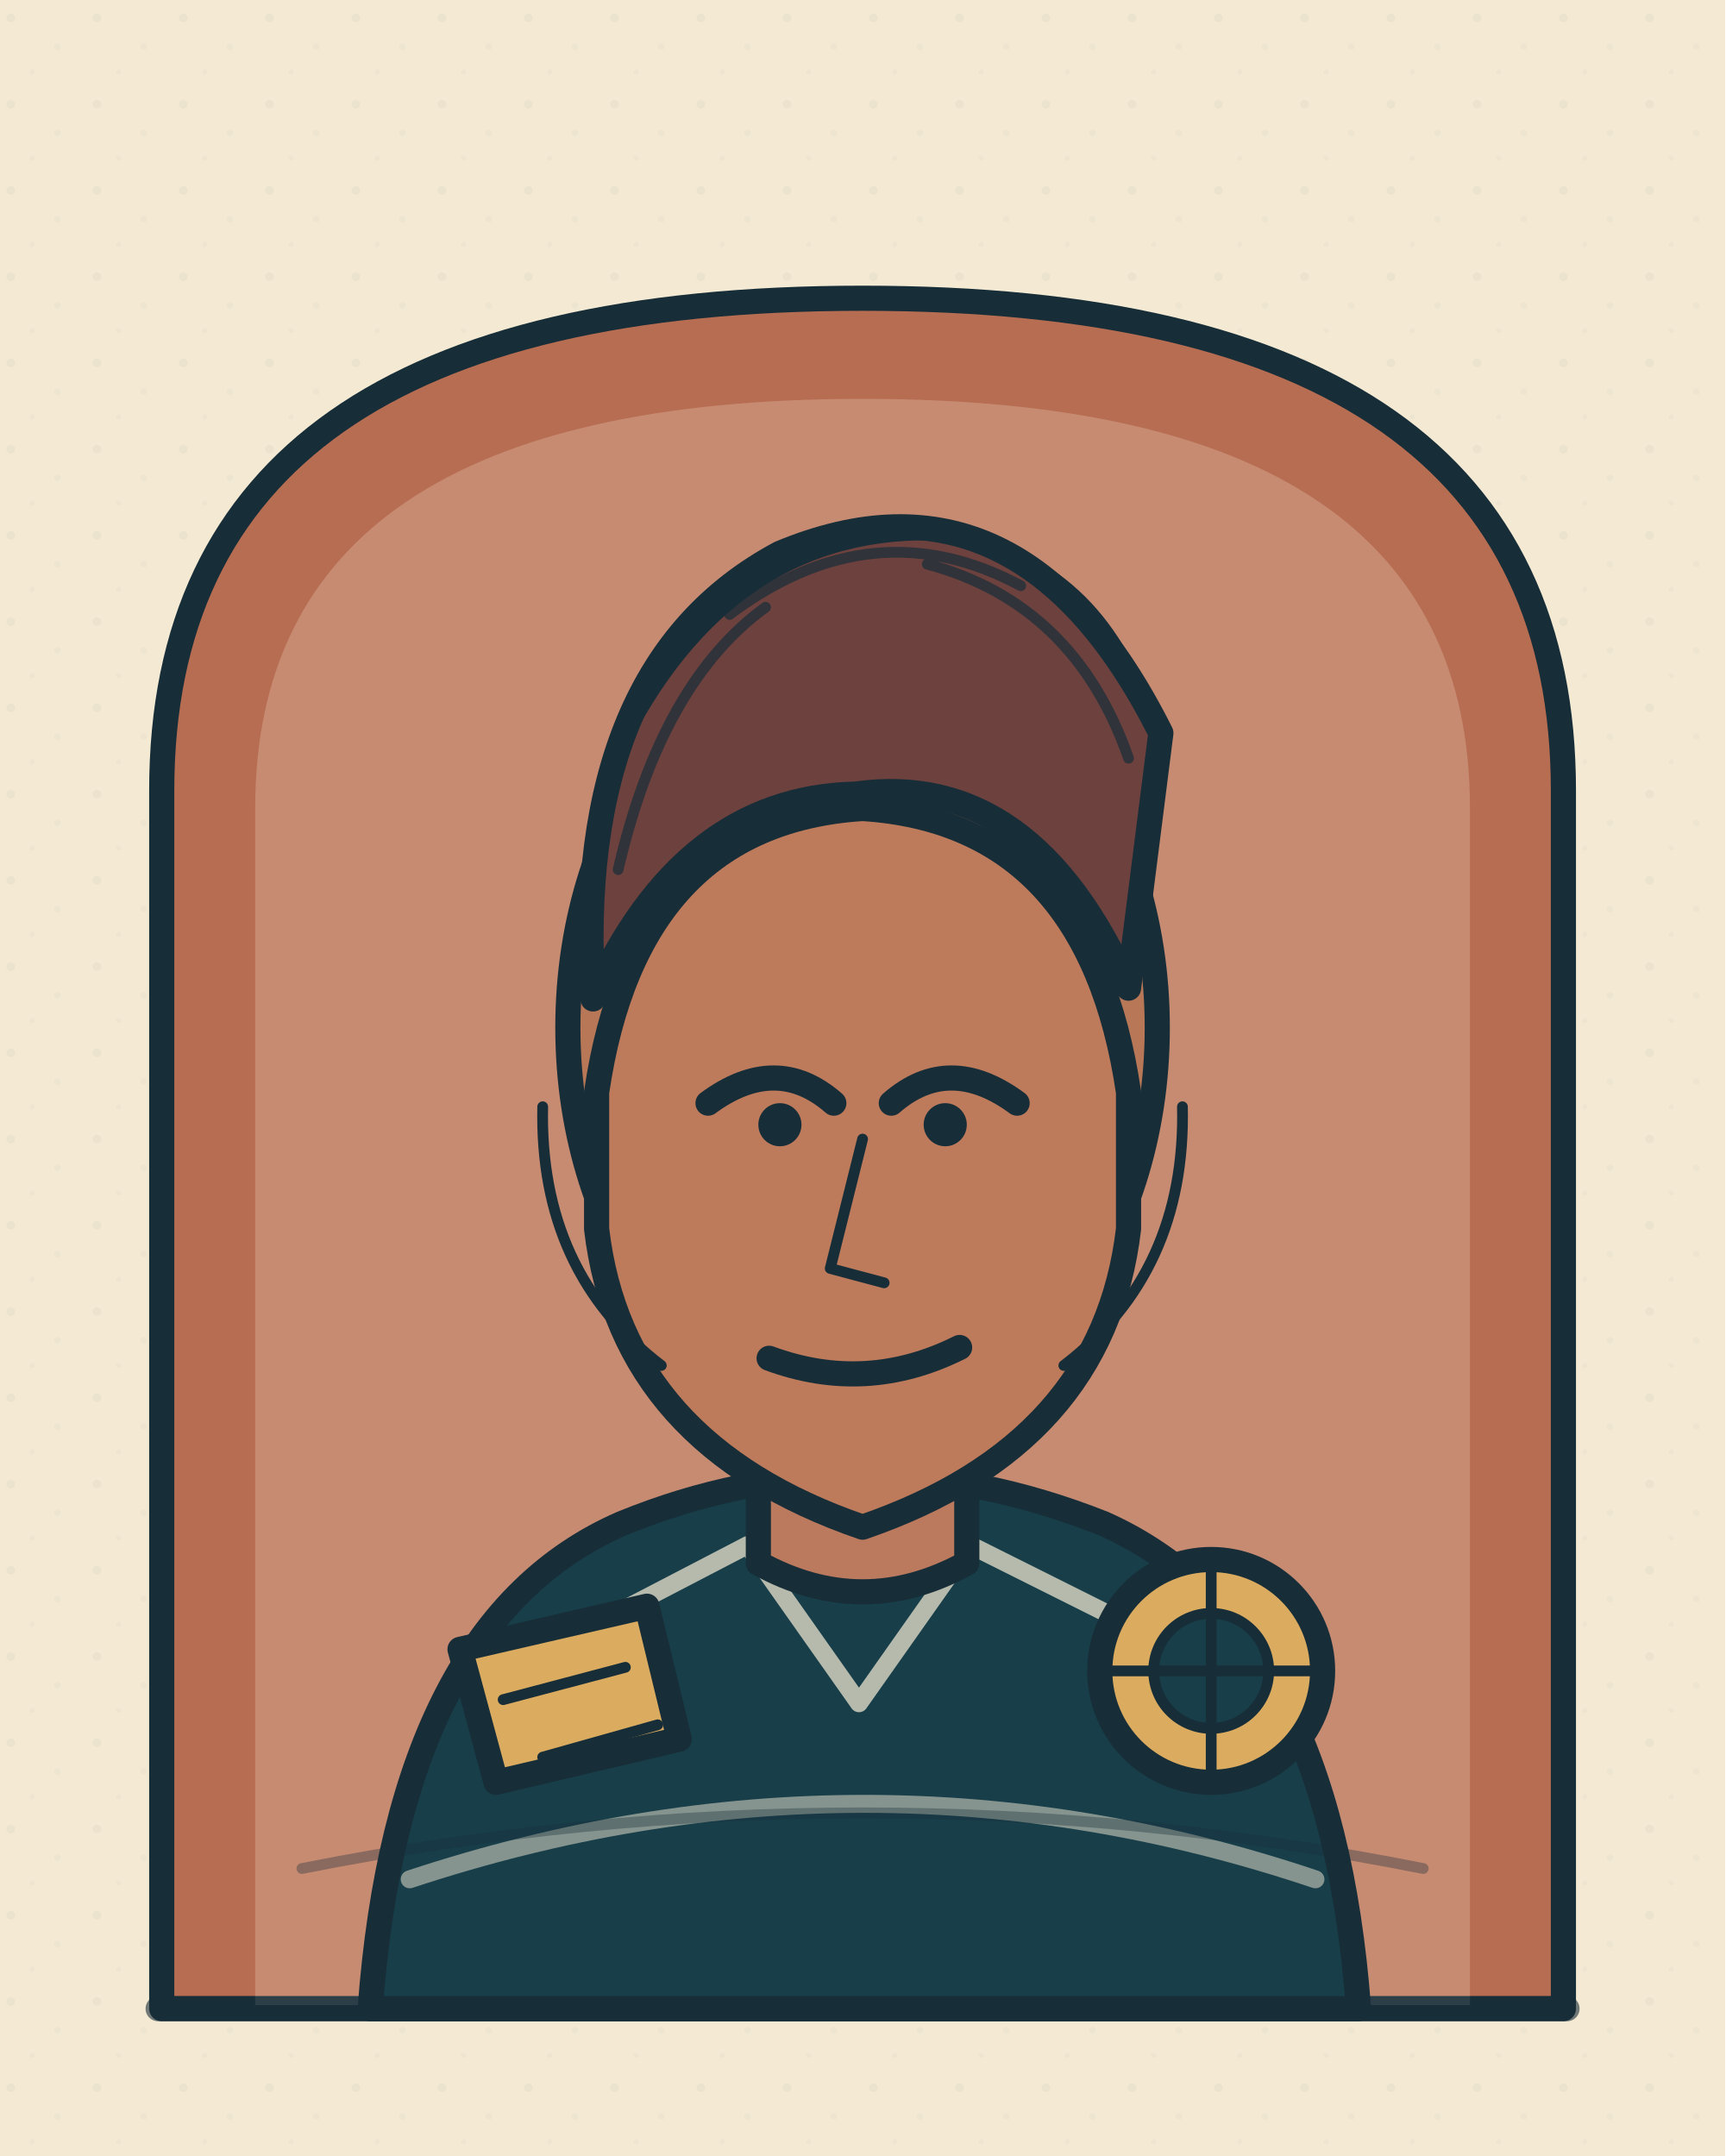
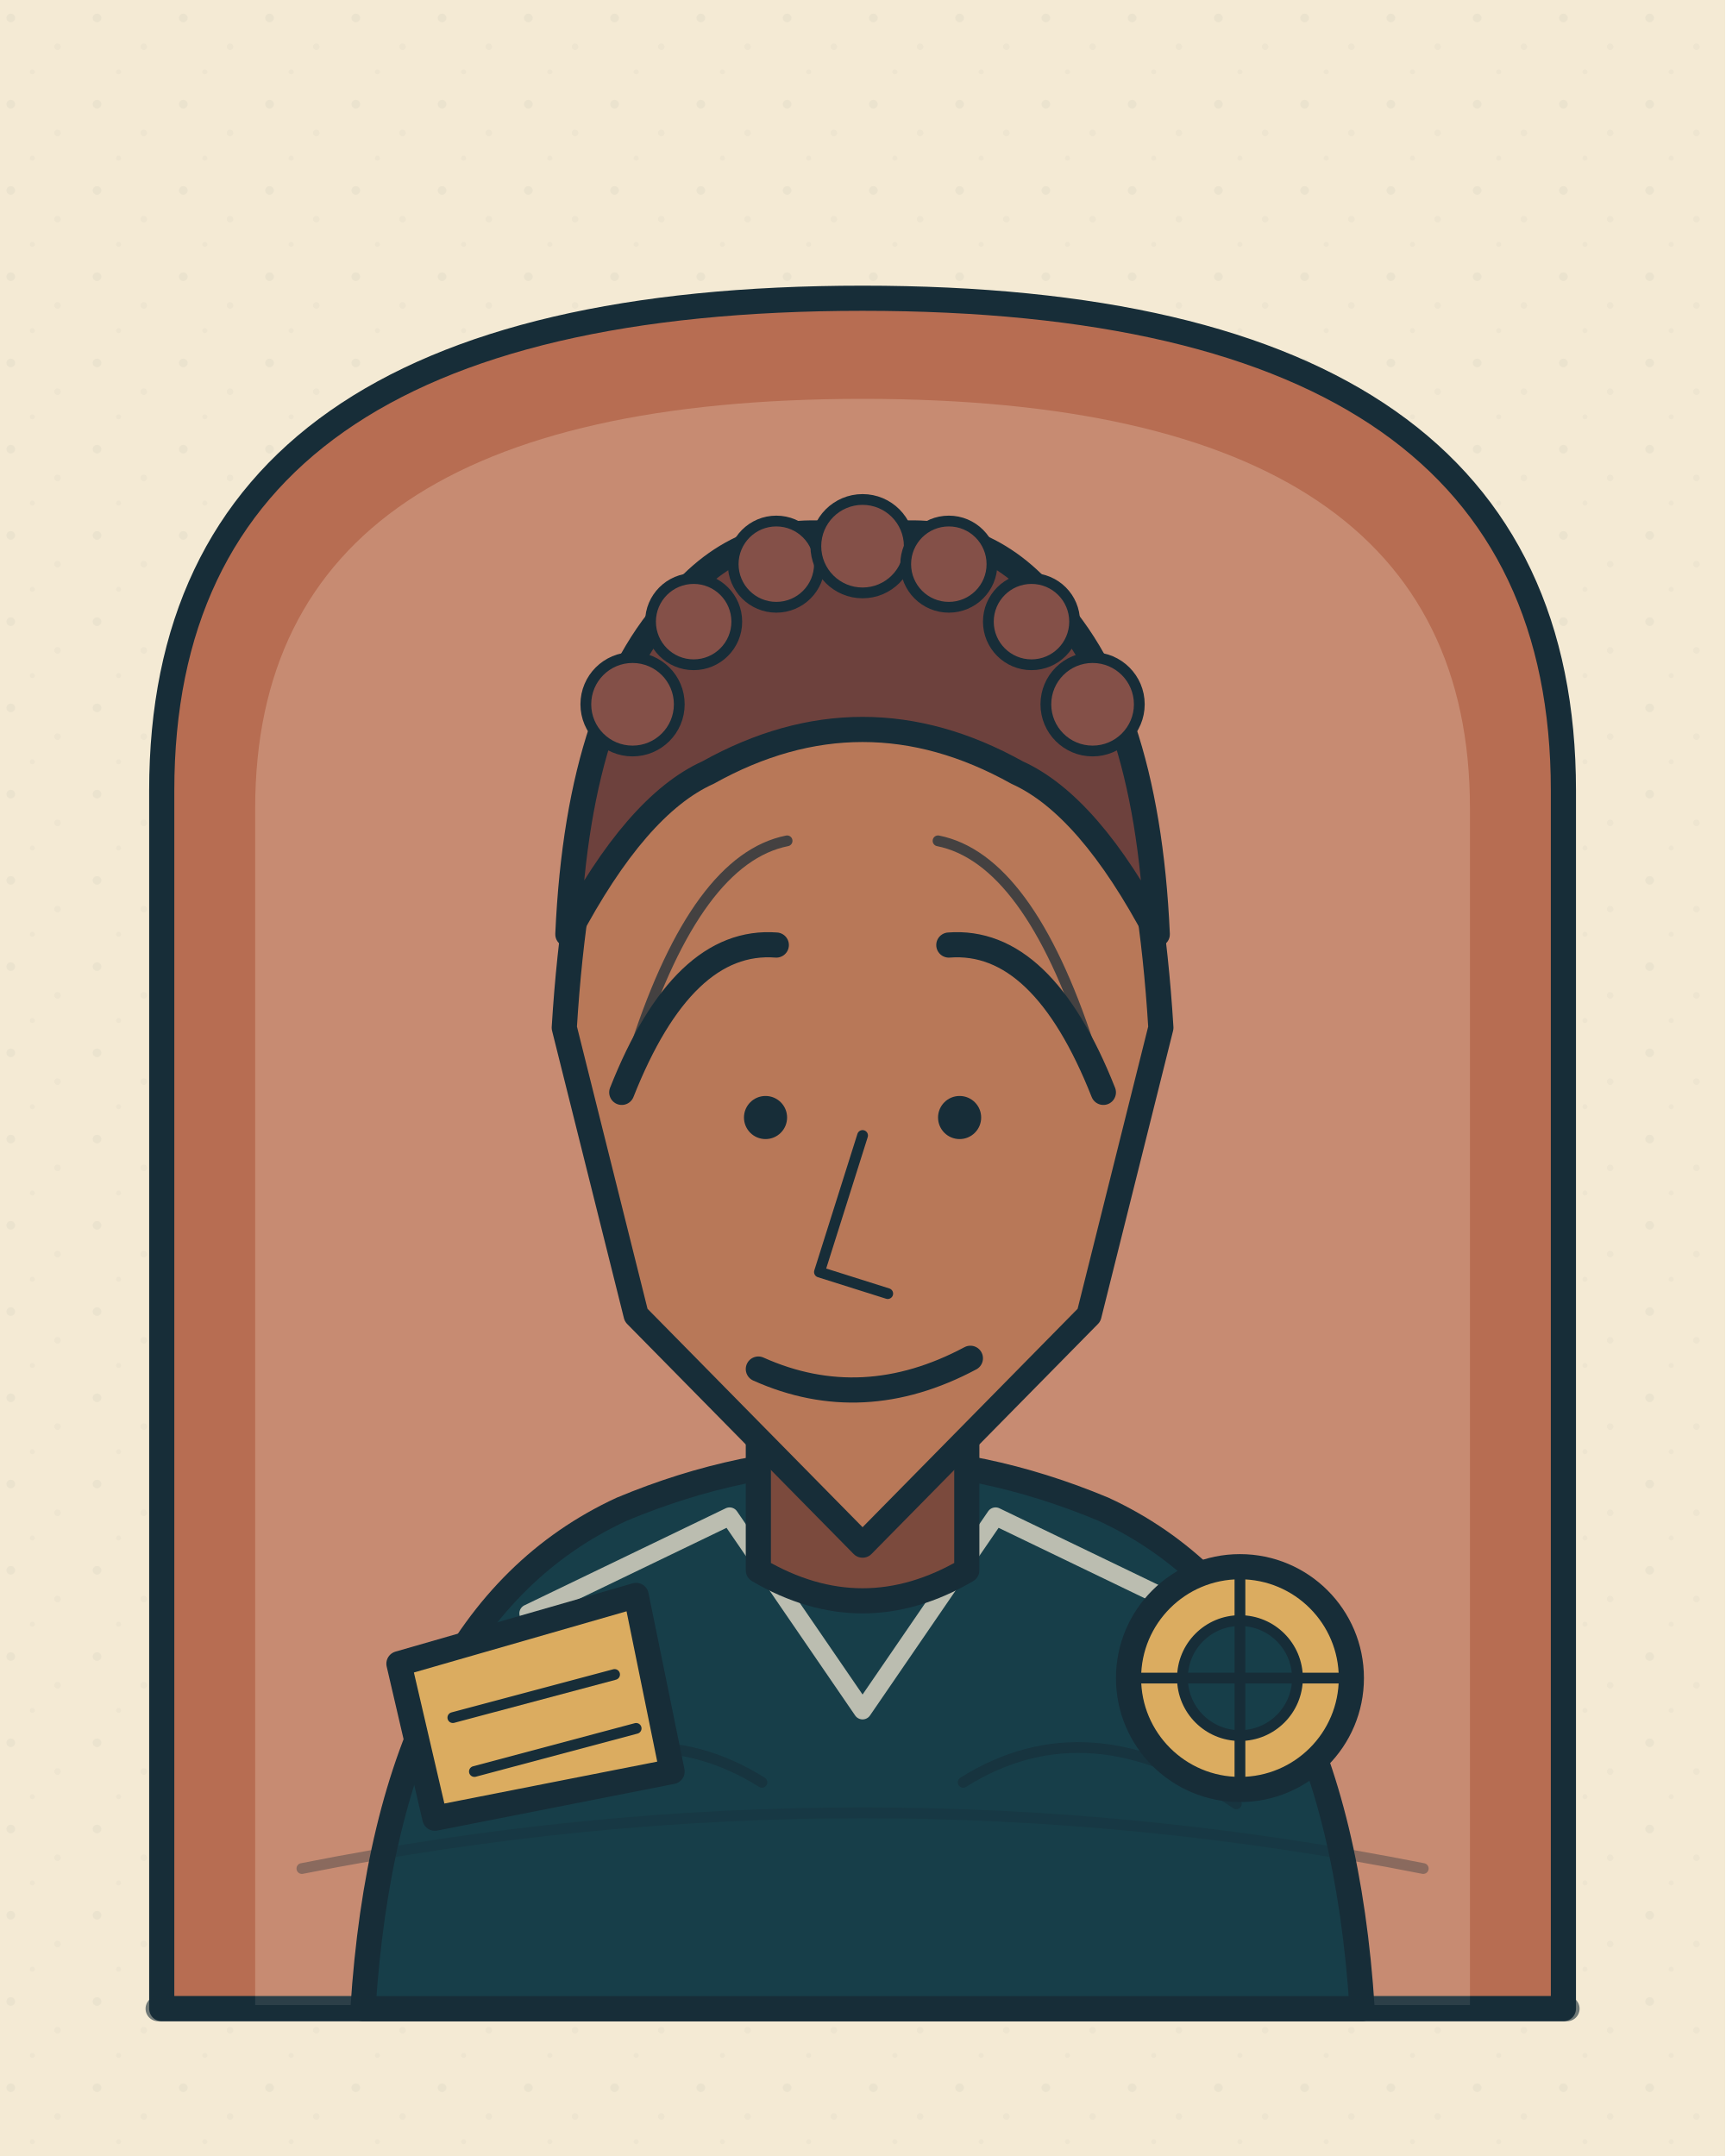
<svg xmlns="http://www.w3.org/2000/svg" width="480" height="600" viewBox="0 0 480 600" role="img" aria-label="Cartographer club portrait">
  <defs>
    <pattern id="grain" width="24" height="24" patternUnits="userSpaceOnUse">
      <circle cx="3" cy="5" r="1.2" fill="#172d38" opacity=".16" />
      <circle cx="16" cy="13" r=".9" fill="#172d38" opacity=".12" />
      <circle cx="9" cy="20" r=".7" fill="#172d38" opacity=".1" />
    </pattern>
    <pattern id="dots" width="15" height="15" patternUnits="userSpaceOnUse">
      <circle cx="3" cy="3" r="1.8" fill="#dbac60" opacity=".38" />
    </pattern>
  </defs>
  <style>
    .line{stroke:#172d38;stroke-width:7;stroke-linecap:round;stroke-linejoin:round}
    .fine{stroke:#172d38;stroke-width:3;stroke-linecap:round;stroke-linejoin:round}
    .paper-line{stroke:#f4ead4;stroke-width:5;stroke-linecap:round;stroke-linejoin:round}
  </style>
  <rect width="480" height="600" fill="#f4ead4" />
  <rect width="480" height="600" fill="url(#grain)" opacity=".24" />
  <path d="M45 559 V220 Q45 83 240 83 Q435 83 435 220 V559Z" fill="#b76d52" class="line" />
  <path d="M71 558 V225 Q71 111 240 111 Q409 111 409 225 V558Z" fill="#fff7e4" opacity=".22" />
  <path d="M44 559 H436" class="line" opacity=".6" />
-   <path d="M103 559 Q111 451 173 424 Q239 397 307 424 Q370 452 378 559Z" fill="#173e49" class="line" />
-   <path d="M158 456 L208 430 L239 474 L270 430 L322 456" fill="none" class="paper-line" opacity=".72" />
-   <path d="M211 393 V435 Q240 451 269 435 V393" fill="#bb795e" class="line" />
-   <ellipse cx="240" cy="286" rx="82" ry="109" fill="#b87858" class="line" />
-   <path d="M165 278 Q159 185 217 154 Q284 126 323 204 L314 275 Q287 214 238 221 Q190 222 165 278Z" fill="#6d413d" class="line" />
-   <path d="M172 210 Q203 146 263 149 Q304 155 319 197" fill="none" class="fine" />
-   <path d="M172 242 Q184 190 213 169 M203 171 Q243 141 284 163 M258 157 Q299 168 314 211" fill="none" class="fine" opacity=".7" />
-   <path d="M166 304 Q177 229 240 225 Q303 229 314 304 V342 Q307 402 240 425 Q173 402 166 342Z" fill="#bd7b5b" class="line" />
-   <path d="M197 307 Q216 293 232 307 M248 307 Q264 293 283 307" fill="none" class="line" />
-   <circle cx="217" cy="313" r="6" fill="#172d38" />
-   <circle cx="263" cy="313" r="6" fill="#172d38" />
-   <path d="M240 317 L231 353 L246 357" fill="none" class="fine" />
-   <path d="M214 378 Q241 388 267 375" fill="none" class="line" />
-   <path d="M151 308 Q150 354 184 380 M329 308 Q330 354 296 380" fill="none" class="fine" />
-   <path d="M114 523 Q241 481 366 523" fill="none" class="paper-line" opacity=".5" />
-   <path d="M128 459 L180 447 L189 484 L138 496Z" fill="#dbac60" class="line" />
-   <path d="M140 473 L174 464 M151 489 L183 480" class="fine" />
-   <circle cx="337" cy="465" r="31" fill="#dbac60" class="line" />
-   <circle cx="337" cy="465" r="16" fill="#173e49" class="fine" />
-   <path d="M337 433 V497 M305 465 H369" class="fine" />
+   <path d="M101 559 Q108 450 173 420 Q240 392 307 420 Q372 450 379 559Z" fill="#173e49" class="line" />
+   <path d="M147 449 L203 422 L240 476 L277 422 L333 449" fill="none" class="paper-line" opacity=".74" />
+   <path d="M211 388 V437 Q240 454 269 437 V388" fill="#7b4a3d" class="line" />
+   <path d="M157 286 Q162 205 190 177 Q212 154 240 159 Q268 154 290 177 Q318 205 323 286 L303 366 L240 430 L177 366Z" fill="#b87858" class="line" />
+   <path d="M158 260 Q161 193 190 165 Q210 143 240 150 Q270 143 290 165 Q319 193 322 260 Q303 224 283 215 Q240 191 197 215 Q177 224 158 260Z" fill="#6d413d" class="line" />
+   <g fill="#845048" class="fine">
+     <circle cx="176" cy="196" r="13" />
+     <circle cx="193" cy="173" r="12" />
+     <circle cx="216" cy="157" r="12" />
+     <circle cx="240" cy="152" r="13" />
+     <circle cx="264" cy="157" r="12" />
+     <circle cx="287" cy="173" r="12" />
+     <circle cx="304" cy="196" r="13" />
+   </g>
+   <path d="M177 291 Q194 239 219 234 M303 291 Q286 239 261 234" fill="none" class="fine" opacity=".72" />
+   <path d="M173 304 Q190 261 216 263 M264 263 Q290 261 307 304" fill="none" class="line" />
+   <circle cx="213" cy="311" r="6" fill="#172d38" />
+   <circle cx="267" cy="311" r="6" fill="#172d38" />
+   <path d="M240 316 L228 354 L247 360" fill="none" class="fine" />
+   <path d="M211 381 Q240 394 270 378" fill="none" class="line" />
+   <path d="M136 502 Q177 474 212 496 M268 496 Q303 474 344 502" fill="none" class="fine" opacity=".6" />
+   <path d="M111 463 L177 444 L187 493 L121 506Z" fill="#dbac60" class="line" />
+   <path d="M126 478 L171 466 M132 493 L177 481" class="fine" />
+   <circle cx="345" cy="467" r="31" fill="#dbac60" class="line" />
+   <circle cx="345" cy="467" r="16" fill="#173e49" class="fine" />
+   <path d="M345 435 V499 M313 467 H377" class="fine" />
  <path d="M84 520 Q240 489 396 520" fill="none" class="fine" opacity=".35" />
</svg>
